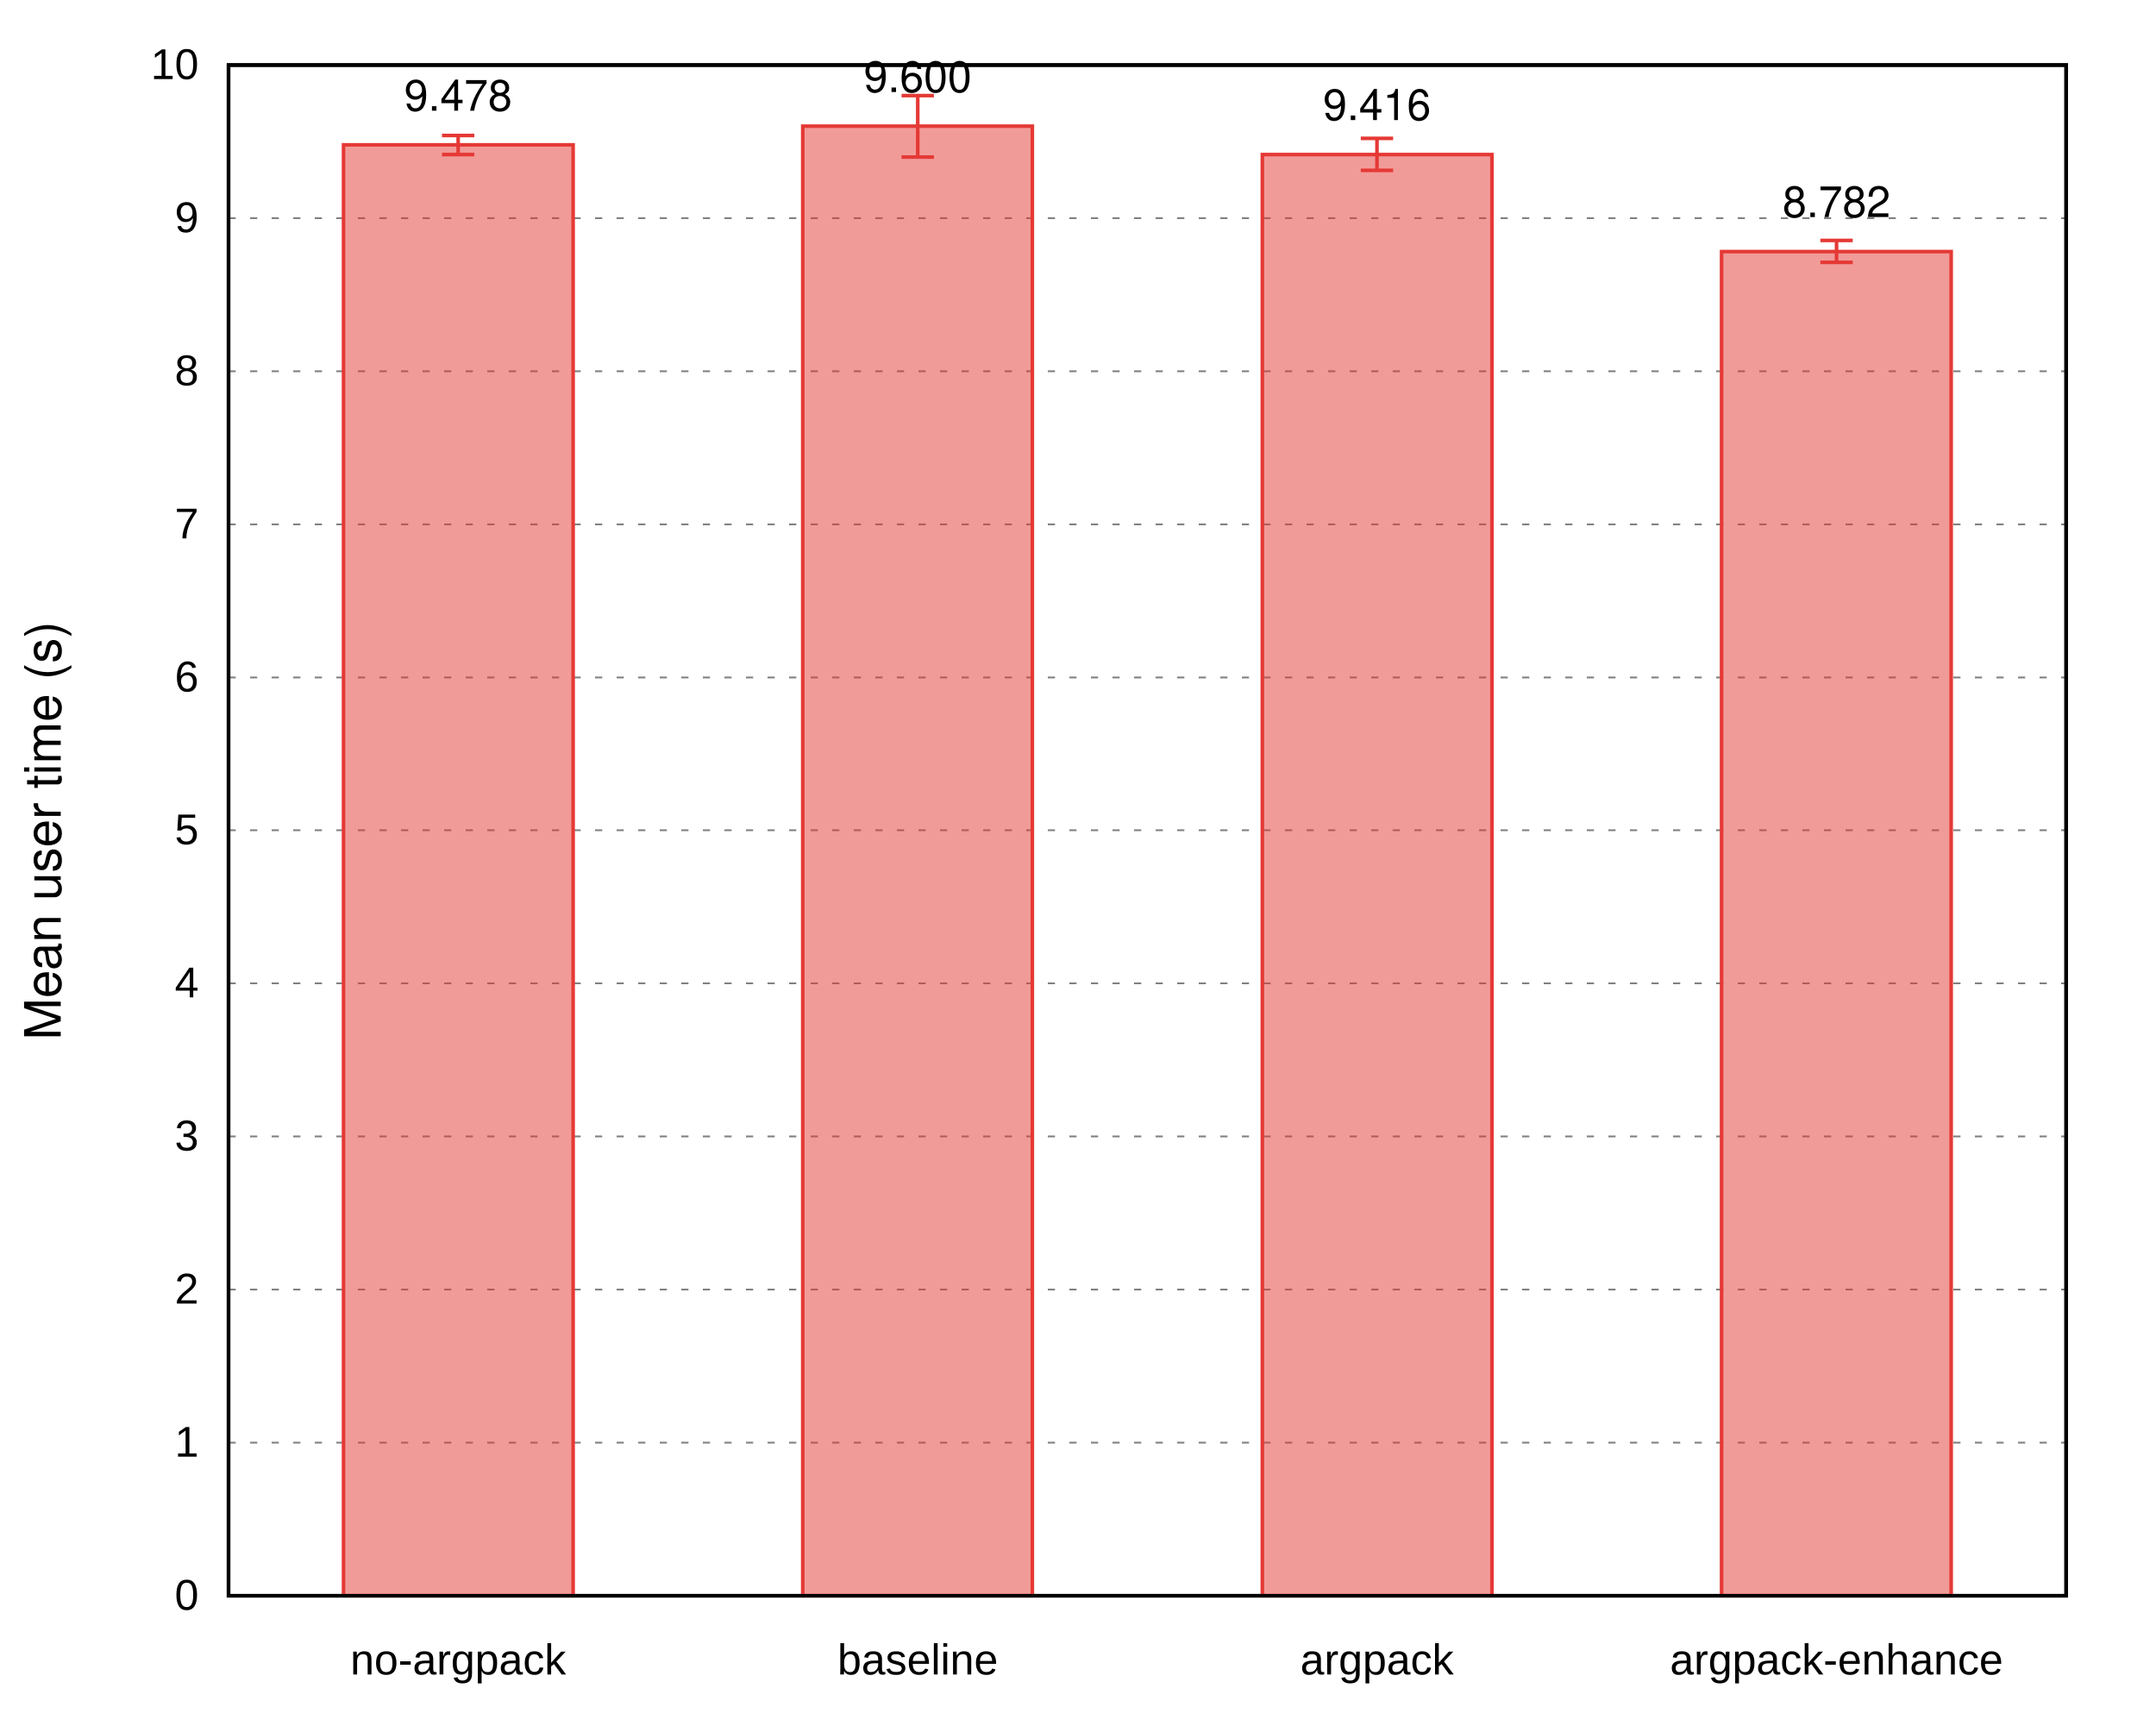
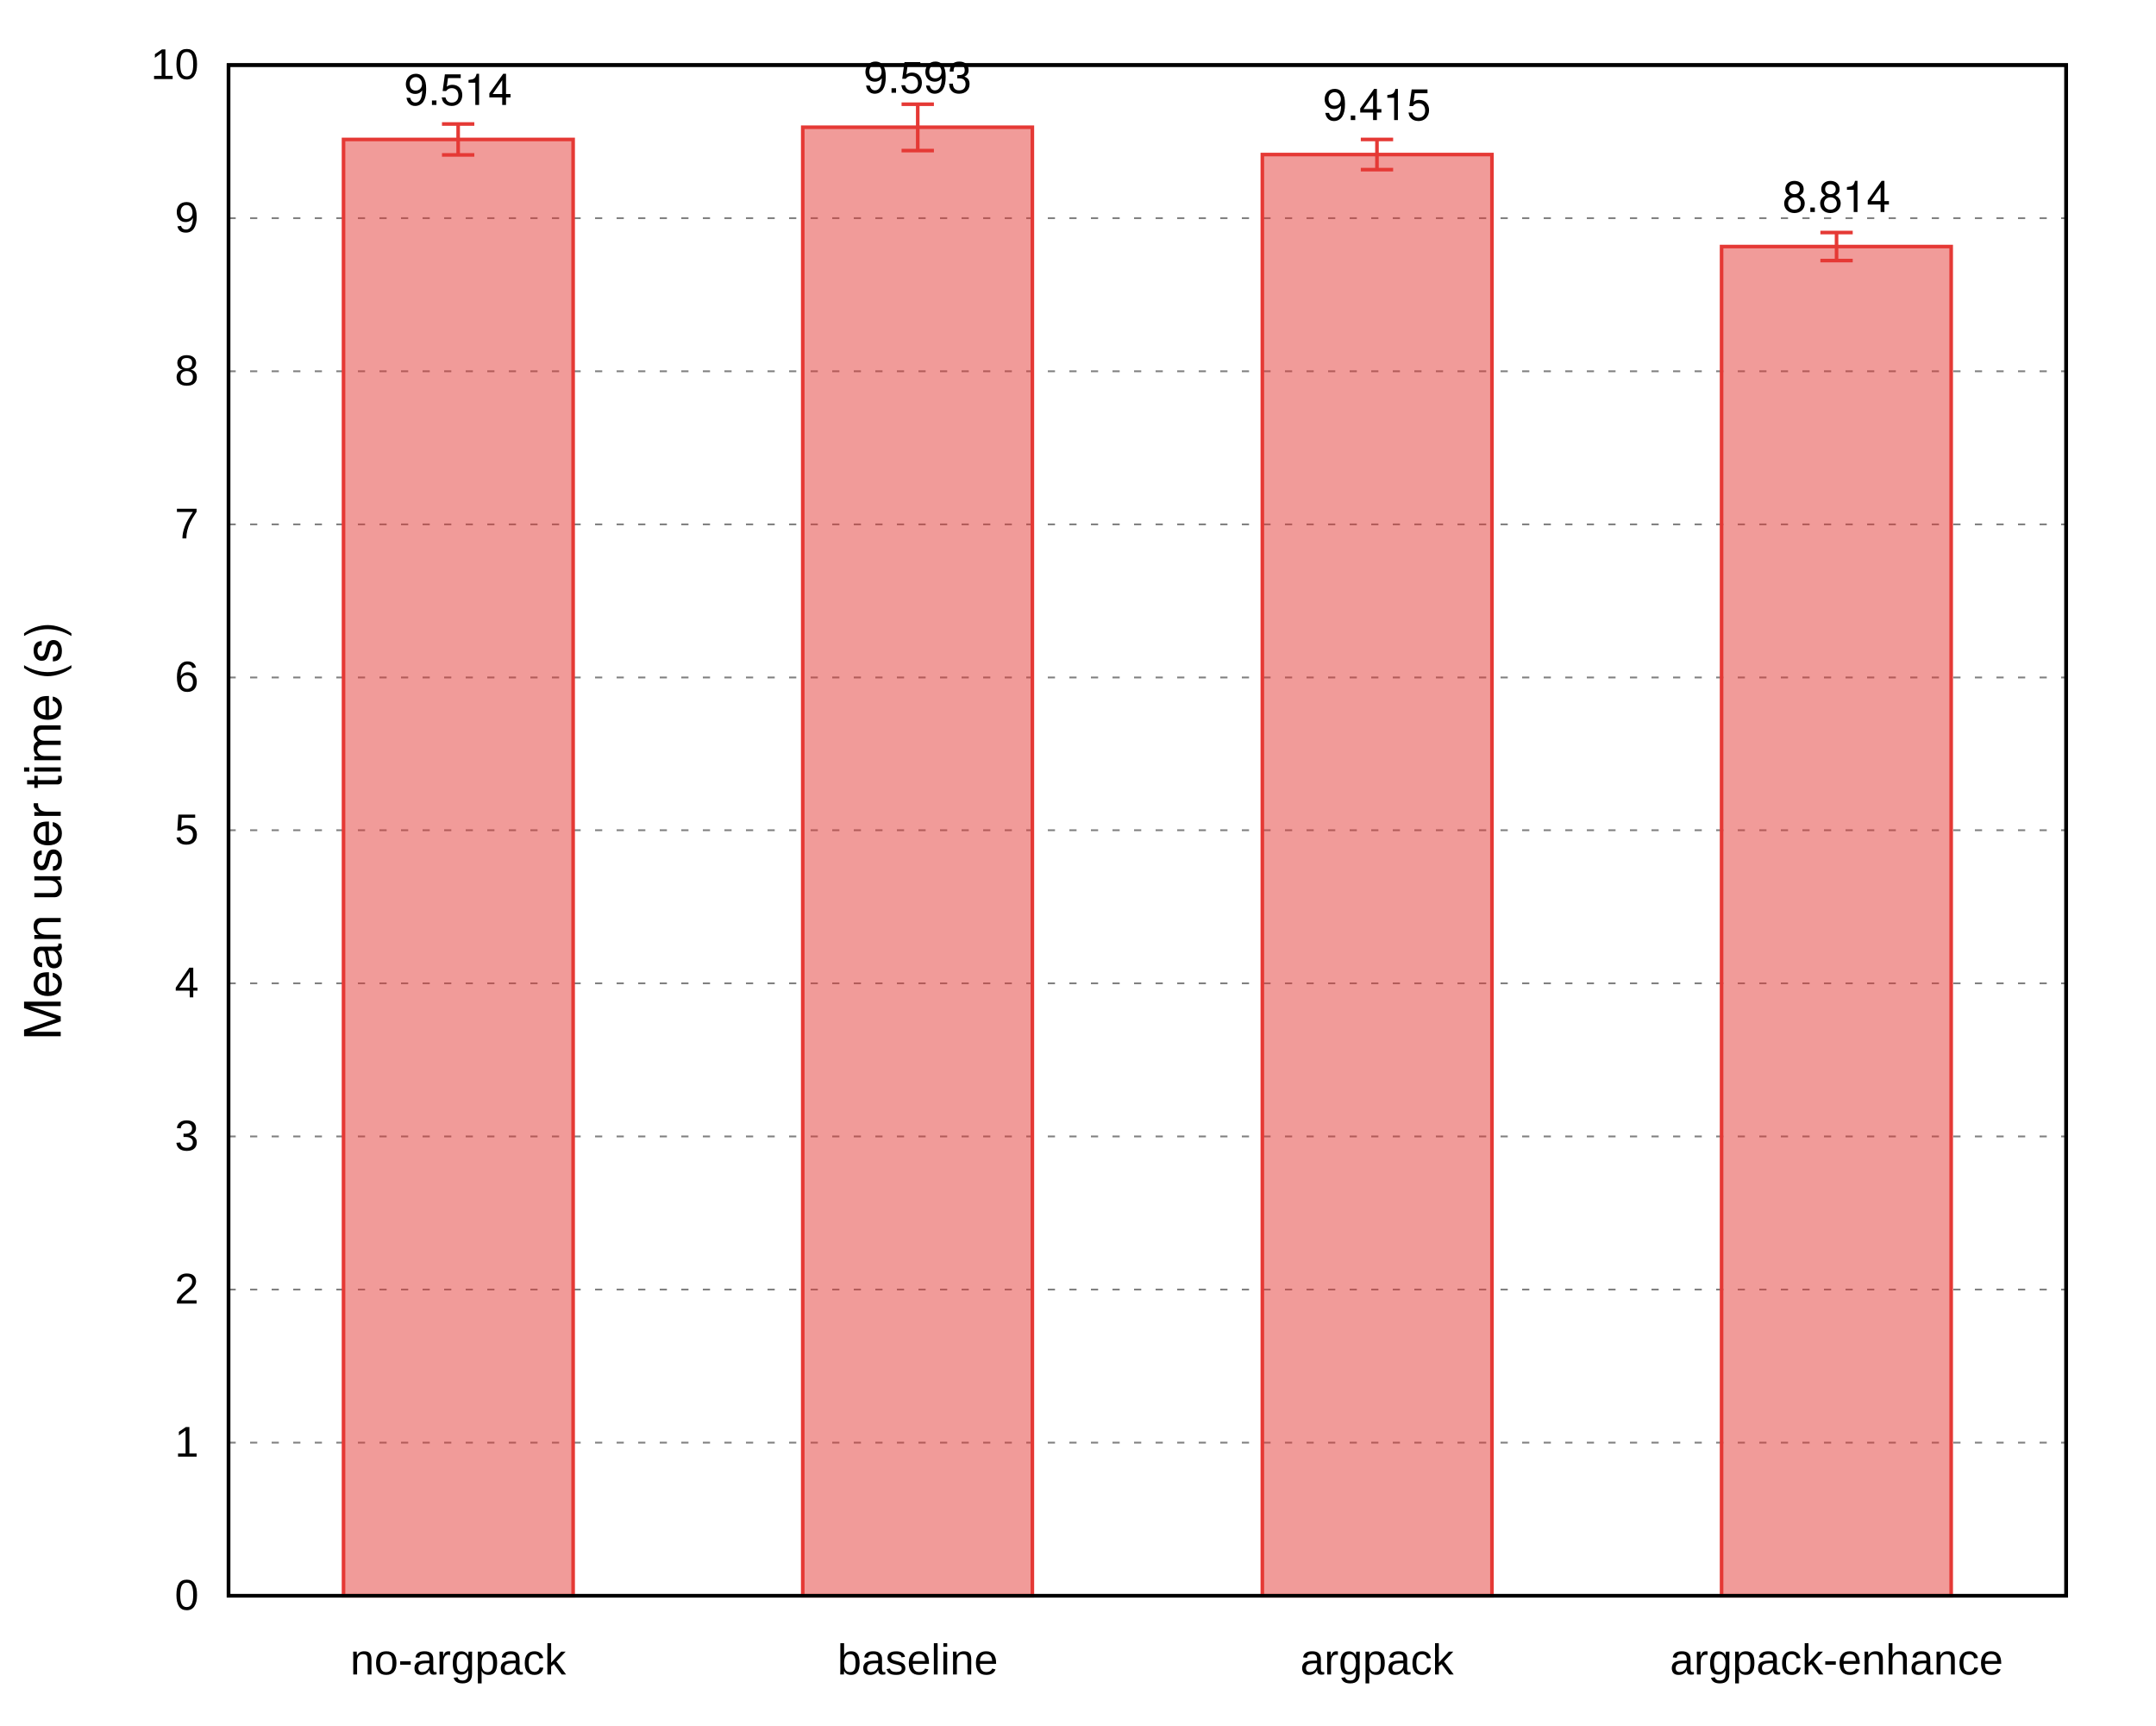
<svg xmlns="http://www.w3.org/2000/svg" xmlns:xlink="http://www.w3.org/1999/xlink" width="600" height="480" viewBox="0 0 600 480">
  <g id="gnuplot_canvas">
    <rect x="0" y="0" width="600" height="480" fill="none" />
    <defs>
      <circle id="gpDot" r="0.5" stroke-width="0.5" stroke="currentColor" />
      <path id="gpPt0" stroke-width="0.222" stroke="currentColor" d="M-1,0 h2 M0,-1 v2" />
      <path id="gpPt1" stroke-width="0.222" stroke="currentColor" d="M-1,-1 L1,1 M1,-1 L-1,1" />
      <path id="gpPt2" stroke-width="0.222" stroke="currentColor" d="M-1,0 L1,0 M0,-1 L0,1 M-1,-1 L1,1 M-1,1 L1,-1" />
      <rect id="gpPt3" stroke-width="0.222" stroke="currentColor" x="-1" y="-1" width="2" height="2" />
      <rect id="gpPt4" stroke-width="0.222" stroke="currentColor" fill="currentColor" x="-1" y="-1" width="2" height="2" />
      <circle id="gpPt5" stroke-width="0.222" stroke="currentColor" cx="0" cy="0" r="1" />
      <use xlink:href="#gpPt5" id="gpPt6" fill="currentColor" stroke="none" />
      <path id="gpPt7" stroke-width="0.222" stroke="currentColor" d="M0,-1.33 L-1.33,0.67 L1.33,0.67 z" />
      <use xlink:href="#gpPt7" id="gpPt8" fill="currentColor" stroke="none" />
      <use xlink:href="#gpPt7" id="gpPt9" stroke="currentColor" transform="rotate(180)" />
      <use xlink:href="#gpPt9" id="gpPt10" fill="currentColor" stroke="none" />
      <use xlink:href="#gpPt3" id="gpPt11" stroke="currentColor" transform="rotate(45)" />
      <use xlink:href="#gpPt11" id="gpPt12" fill="currentColor" stroke="none" />
      <path id="gpPt13" stroke-width="0.222" stroke="currentColor" d="M0,1.330 L1.265,0.411 L0.782,-1.067 L-0.782,-1.076 L-1.265,0.411 z" />
      <use xlink:href="#gpPt13" id="gpPt14" fill="currentColor" stroke="none" />
      <filter id="textbox" filterUnits="objectBoundingBox" x="0" y="0" height="1" width="1">
        <feFlood flood-color="white" flood-opacity="1" result="bgnd" />
        <feComposite in="SourceGraphic" in2="bgnd" operator="atop" />
      </filter>
      <filter id="greybox" filterUnits="objectBoundingBox" x="0" y="0" height="1" width="1">
        <feFlood flood-color="lightgrey" flood-opacity="1" result="grey" />
        <feComposite in="SourceGraphic" in2="grey" operator="atop" />
      </filter>
    </defs>
    <g fill="none" color="white" stroke="currentColor" stroke-width="1.00" stroke-linecap="butt" stroke-linejoin="miter">
</g>
    <g fill="none" color="black" stroke="currentColor" stroke-width="1.00" stroke-linecap="butt" stroke-linejoin="miter">
</g>
    <g fill="none" color="black" stroke="black" stroke-width="0.50" stroke-linecap="butt" stroke-linejoin="miter">
</g>
    <g fill="none" color="gray" stroke="currentColor" stroke-width="0.50" stroke-linecap="butt" stroke-linejoin="miter">
      <path stroke="gray" stroke-dasharray="2,4" class="gridline" d="M63.6,444.0 L575.0,444.0  " />
    </g>
    <g fill="none" color="gray" stroke="gray" stroke-width="1.00" stroke-linecap="butt" stroke-linejoin="miter">
</g>
    <g fill="none" color="black" stroke="currentColor" stroke-width="1.00" stroke-linecap="butt" stroke-linejoin="miter">
      <path stroke="black" d="M63.6,444.0 M575.0,444.0  " />
      <g transform="translate(55.3,447.9)" stroke="none" fill="black" font-family="Arial" font-size="12.00" text-anchor="end">
        <text>
          <tspan font-family="Arial"> 0</tspan>
        </text>
      </g>
    </g>
    <g fill="none" color="black" stroke="currentColor" stroke-width="1.00" stroke-linecap="butt" stroke-linejoin="miter">
</g>
    <g fill="none" color="black" stroke="black" stroke-width="0.50" stroke-linecap="butt" stroke-linejoin="miter">
</g>
    <g fill="none" color="gray" stroke="currentColor" stroke-width="0.50" stroke-linecap="butt" stroke-linejoin="miter">
      <path stroke="gray" stroke-dasharray="2,4" class="gridline" d="M63.6,401.4 L575.0,401.4  " />
    </g>
    <g fill="none" color="gray" stroke="gray" stroke-width="1.00" stroke-linecap="butt" stroke-linejoin="miter">
</g>
    <g fill="none" color="black" stroke="currentColor" stroke-width="1.00" stroke-linecap="butt" stroke-linejoin="miter">
      <path stroke="black" d="M63.6,401.4 M575.0,401.4  " />
      <g transform="translate(55.3,405.3)" stroke="none" fill="black" font-family="Arial" font-size="12.00" text-anchor="end">
        <text>
          <tspan font-family="Arial"> 1</tspan>
        </text>
      </g>
    </g>
    <g fill="none" color="black" stroke="currentColor" stroke-width="1.00" stroke-linecap="butt" stroke-linejoin="miter">
</g>
    <g fill="none" color="black" stroke="black" stroke-width="0.50" stroke-linecap="butt" stroke-linejoin="miter">
</g>
    <g fill="none" color="gray" stroke="currentColor" stroke-width="0.50" stroke-linecap="butt" stroke-linejoin="miter">
      <path stroke="gray" stroke-dasharray="2,4" class="gridline" d="M63.6,358.8 L575.0,358.8  " />
    </g>
    <g fill="none" color="gray" stroke="gray" stroke-width="1.00" stroke-linecap="butt" stroke-linejoin="miter">
</g>
    <g fill="none" color="black" stroke="currentColor" stroke-width="1.00" stroke-linecap="butt" stroke-linejoin="miter">
      <path stroke="black" d="M63.6,358.8 M575.0,358.8  " />
      <g transform="translate(55.3,362.7)" stroke="none" fill="black" font-family="Arial" font-size="12.00" text-anchor="end">
        <text>
          <tspan font-family="Arial"> 2</tspan>
        </text>
      </g>
    </g>
    <g fill="none" color="black" stroke="currentColor" stroke-width="1.00" stroke-linecap="butt" stroke-linejoin="miter">
</g>
    <g fill="none" color="black" stroke="black" stroke-width="0.50" stroke-linecap="butt" stroke-linejoin="miter">
</g>
    <g fill="none" color="gray" stroke="currentColor" stroke-width="0.50" stroke-linecap="butt" stroke-linejoin="miter">
      <path stroke="gray" stroke-dasharray="2,4" class="gridline" d="M63.6,316.2 L575.0,316.2  " />
    </g>
    <g fill="none" color="gray" stroke="gray" stroke-width="1.00" stroke-linecap="butt" stroke-linejoin="miter">
</g>
    <g fill="none" color="black" stroke="currentColor" stroke-width="1.00" stroke-linecap="butt" stroke-linejoin="miter">
      <path stroke="black" d="M63.6,316.2 M575.0,316.2  " />
      <g transform="translate(55.3,320.1)" stroke="none" fill="black" font-family="Arial" font-size="12.00" text-anchor="end">
        <text>
          <tspan font-family="Arial"> 3</tspan>
        </text>
      </g>
    </g>
    <g fill="none" color="black" stroke="currentColor" stroke-width="1.00" stroke-linecap="butt" stroke-linejoin="miter">
</g>
    <g fill="none" color="black" stroke="black" stroke-width="0.50" stroke-linecap="butt" stroke-linejoin="miter">
</g>
    <g fill="none" color="gray" stroke="currentColor" stroke-width="0.50" stroke-linecap="butt" stroke-linejoin="miter">
      <path stroke="gray" stroke-dasharray="2,4" class="gridline" d="M63.6,273.6 L575.0,273.6  " />
    </g>
    <g fill="none" color="gray" stroke="gray" stroke-width="1.00" stroke-linecap="butt" stroke-linejoin="miter">
</g>
    <g fill="none" color="black" stroke="currentColor" stroke-width="1.00" stroke-linecap="butt" stroke-linejoin="miter">
      <path stroke="black" d="M63.6,273.6 M575.0,273.6  " />
      <g transform="translate(55.3,277.5)" stroke="none" fill="black" font-family="Arial" font-size="12.00" text-anchor="end">
        <text>
          <tspan font-family="Arial"> 4</tspan>
        </text>
      </g>
    </g>
    <g fill="none" color="black" stroke="currentColor" stroke-width="1.00" stroke-linecap="butt" stroke-linejoin="miter">
</g>
    <g fill="none" color="black" stroke="black" stroke-width="0.50" stroke-linecap="butt" stroke-linejoin="miter">
</g>
    <g fill="none" color="gray" stroke="currentColor" stroke-width="0.50" stroke-linecap="butt" stroke-linejoin="miter">
      <path stroke="gray" stroke-dasharray="2,4" class="gridline" d="M63.6,231.0 L575.0,231.0  " />
    </g>
    <g fill="none" color="gray" stroke="gray" stroke-width="1.00" stroke-linecap="butt" stroke-linejoin="miter">
</g>
    <g fill="none" color="black" stroke="currentColor" stroke-width="1.00" stroke-linecap="butt" stroke-linejoin="miter">
      <path stroke="black" d="M63.6,231.0 M575.0,231.0  " />
      <g transform="translate(55.3,234.9)" stroke="none" fill="black" font-family="Arial" font-size="12.00" text-anchor="end">
        <text>
          <tspan font-family="Arial"> 5</tspan>
        </text>
      </g>
    </g>
    <g fill="none" color="black" stroke="currentColor" stroke-width="1.00" stroke-linecap="butt" stroke-linejoin="miter">
</g>
    <g fill="none" color="black" stroke="black" stroke-width="0.50" stroke-linecap="butt" stroke-linejoin="miter">
</g>
    <g fill="none" color="gray" stroke="currentColor" stroke-width="0.50" stroke-linecap="butt" stroke-linejoin="miter">
      <path stroke="gray" stroke-dasharray="2,4" class="gridline" d="M63.6,188.5 L575.0,188.5  " />
    </g>
    <g fill="none" color="gray" stroke="gray" stroke-width="1.00" stroke-linecap="butt" stroke-linejoin="miter">
</g>
    <g fill="none" color="black" stroke="currentColor" stroke-width="1.00" stroke-linecap="butt" stroke-linejoin="miter">
      <path stroke="black" d="M63.6,188.5 M575.0,188.5  " />
      <g transform="translate(55.3,192.4)" stroke="none" fill="black" font-family="Arial" font-size="12.00" text-anchor="end">
        <text>
          <tspan font-family="Arial"> 6</tspan>
        </text>
      </g>
    </g>
    <g fill="none" color="black" stroke="currentColor" stroke-width="1.00" stroke-linecap="butt" stroke-linejoin="miter">
</g>
    <g fill="none" color="black" stroke="black" stroke-width="0.50" stroke-linecap="butt" stroke-linejoin="miter">
</g>
    <g fill="none" color="gray" stroke="currentColor" stroke-width="0.50" stroke-linecap="butt" stroke-linejoin="miter">
      <path stroke="gray" stroke-dasharray="2,4" class="gridline" d="M63.6,145.9 L575.0,145.9  " />
    </g>
    <g fill="none" color="gray" stroke="gray" stroke-width="1.00" stroke-linecap="butt" stroke-linejoin="miter">
</g>
    <g fill="none" color="black" stroke="currentColor" stroke-width="1.00" stroke-linecap="butt" stroke-linejoin="miter">
      <path stroke="black" d="M63.6,145.9 M575.0,145.9  " />
      <g transform="translate(55.3,149.8)" stroke="none" fill="black" font-family="Arial" font-size="12.00" text-anchor="end">
        <text>
          <tspan font-family="Arial"> 7</tspan>
        </text>
      </g>
    </g>
    <g fill="none" color="black" stroke="currentColor" stroke-width="1.00" stroke-linecap="butt" stroke-linejoin="miter">
</g>
    <g fill="none" color="black" stroke="black" stroke-width="0.50" stroke-linecap="butt" stroke-linejoin="miter">
</g>
    <g fill="none" color="gray" stroke="currentColor" stroke-width="0.50" stroke-linecap="butt" stroke-linejoin="miter">
      <path stroke="gray" stroke-dasharray="2,4" class="gridline" d="M63.6,103.3 L575.0,103.3  " />
    </g>
    <g fill="none" color="gray" stroke="gray" stroke-width="1.00" stroke-linecap="butt" stroke-linejoin="miter">
</g>
    <g fill="none" color="black" stroke="currentColor" stroke-width="1.00" stroke-linecap="butt" stroke-linejoin="miter">
      <path stroke="black" d="M63.6,103.3 M575.0,103.3  " />
      <g transform="translate(55.3,107.2)" stroke="none" fill="black" font-family="Arial" font-size="12.00" text-anchor="end">
        <text>
          <tspan font-family="Arial"> 8</tspan>
        </text>
      </g>
    </g>
    <g fill="none" color="black" stroke="currentColor" stroke-width="1.00" stroke-linecap="butt" stroke-linejoin="miter">
</g>
    <g fill="none" color="black" stroke="black" stroke-width="0.50" stroke-linecap="butt" stroke-linejoin="miter">
</g>
    <g fill="none" color="gray" stroke="currentColor" stroke-width="0.50" stroke-linecap="butt" stroke-linejoin="miter">
      <path stroke="gray" stroke-dasharray="2,4" class="gridline" d="M63.6,60.7 L575.0,60.7  " />
    </g>
    <g fill="none" color="gray" stroke="gray" stroke-width="1.00" stroke-linecap="butt" stroke-linejoin="miter">
</g>
    <g fill="none" color="black" stroke="currentColor" stroke-width="1.00" stroke-linecap="butt" stroke-linejoin="miter">
      <path stroke="black" d="M63.6,60.7 M575.0,60.7  " />
      <g transform="translate(55.3,64.6)" stroke="none" fill="black" font-family="Arial" font-size="12.00" text-anchor="end">
        <text>
          <tspan font-family="Arial"> 9</tspan>
        </text>
      </g>
    </g>
    <g fill="none" color="black" stroke="currentColor" stroke-width="1.00" stroke-linecap="butt" stroke-linejoin="miter">
</g>
    <g fill="none" color="black" stroke="black" stroke-width="0.50" stroke-linecap="butt" stroke-linejoin="miter">
</g>
    <g fill="none" color="gray" stroke="currentColor" stroke-width="0.50" stroke-linecap="butt" stroke-linejoin="miter">
      <path stroke="gray" stroke-dasharray="2,4" class="gridline" d="M63.6,18.1 L575.0,18.1  " />
    </g>
    <g fill="none" color="gray" stroke="gray" stroke-width="1.00" stroke-linecap="butt" stroke-linejoin="miter">
</g>
    <g fill="none" color="black" stroke="currentColor" stroke-width="1.00" stroke-linecap="butt" stroke-linejoin="miter">
      <path stroke="black" d="M63.6,18.1 M575.0,18.1  " />
      <g transform="translate(55.3,22.0)" stroke="none" fill="black" font-family="Arial" font-size="12.00" text-anchor="end">
        <text>
          <tspan font-family="Arial"> 10</tspan>
        </text>
      </g>
    </g>
    <g fill="none" color="black" stroke="currentColor" stroke-width="1.00" stroke-linecap="butt" stroke-linejoin="miter">
      <path stroke="black" d="M127.5,444.0  " />
      <g transform="translate(127.5,465.9)" stroke="none" fill="black" font-family="Arial" font-size="12.00" text-anchor="middle">
        <text>
          <tspan font-family="Arial">no-argpack</tspan>
        </text>
      </g>
    </g>
    <g fill="none" color="black" stroke="currentColor" stroke-width="1.00" stroke-linecap="butt" stroke-linejoin="miter">
      <path stroke="black" d="M255.4,444.0  " />
      <g transform="translate(255.4,465.9)" stroke="none" fill="black" font-family="Arial" font-size="12.00" text-anchor="middle">
        <text>
          <tspan font-family="Arial">baseline</tspan>
        </text>
      </g>
    </g>
    <g fill="none" color="black" stroke="currentColor" stroke-width="1.00" stroke-linecap="butt" stroke-linejoin="miter">
      <path stroke="black" d="M383.2,444.0  " />
      <g transform="translate(383.2,465.9)" stroke="none" fill="black" font-family="Arial" font-size="12.00" text-anchor="middle">
        <text>
          <tspan font-family="Arial">argpack</tspan>
        </text>
      </g>
    </g>
    <g fill="none" color="black" stroke="currentColor" stroke-width="1.00" stroke-linecap="butt" stroke-linejoin="miter">
      <path stroke="black" d="M511.1,444.0  " />
      <g transform="translate(511.1,465.9)" stroke="none" fill="black" font-family="Arial" font-size="12.00" text-anchor="middle">
        <text>
          <tspan font-family="Arial">argpack-enhance</tspan>
        </text>
      </g>
    </g>
    <g fill="none" color="black" stroke="currentColor" stroke-width="1.00" stroke-linecap="butt" stroke-linejoin="miter">
</g>
    <g fill="none" color="black" stroke="currentColor" stroke-width="1.00" stroke-linecap="butt" stroke-linejoin="miter">
      <path stroke="black" d="M63.6,18.1 L63.6,444.0 L575.0,444.0 L575.0,18.1 L63.6,18.1 Z  " />
    </g>
    <g fill="none" color="black" stroke="currentColor" stroke-width="1.00" stroke-linecap="butt" stroke-linejoin="miter">
      <g transform="translate(16.9,231.1) rotate(270)" stroke="none" fill="black" font-family="Helvetica" font-size="14.00" text-anchor="middle">
        <text>
          <tspan font-family="Helvetica">Mean user time (s)</tspan>
        </text>
      </g>
    </g>
    <g fill="none" color="black" stroke="currentColor" stroke-width="1.00" stroke-linecap="butt" stroke-linejoin="miter">
</g>
    <g id="gnuplot_plot_1">
      <g fill="none" color="black" stroke="currentColor" stroke-width="1.00" stroke-linecap="butt" stroke-linejoin="miter">
        <g stroke="none" shape-rendering="crispEdges">
-           <polygon fill="rgb(229,  57,  53)" fill-opacity="0.5" points="95.6,444.0 159.6,444.0 159.6,40.2 95.6,40.2 " />
-         </g>
-         <path stroke="rgb(229,  57,  53)" d="M95.6,444.0 L95.6,40.3 L159.5,40.3 L159.5,444.0 L95.6,444.0 Z  " />
+           <polygon fill="rgb(229,  57,  53)" fill-opacity="0.5" points="95.6,444.0 159.6,444.0 159.6,38.7 95.6,38.7 " />
+         </g>
+         <path stroke="rgb(229,  57,  53)" d="M95.6,444.0 L95.6,38.8 L159.5,38.8 L159.5,444.0 L95.6,444.0 Z  " />
        <g stroke="none" shape-rendering="crispEdges">
-           <polygon fill="rgb(229,  57,  53)" fill-opacity="0.5" points="223.4,444.0 287.4,444.0 287.4,35.0 223.4,35.0 " />
-         </g>
-         <path stroke="rgb(229,  57,  53)" d="M223.4,444.0 L223.4,35.1 L287.3,35.1 L287.3,444.0 L223.4,444.0 Z  " />
+           <polygon fill="rgb(229,  57,  53)" fill-opacity="0.5" points="223.4,444.0 287.4,444.0 287.4,35.3 223.4,35.3 " />
+         </g>
+         <path stroke="rgb(229,  57,  53)" d="M223.4,444.0 L223.4,35.4 L287.3,35.4 L287.3,444.0 L223.4,444.0 Z  " />
        <g stroke="none" shape-rendering="crispEdges">
          <polygon fill="rgb(229,  57,  53)" fill-opacity="0.5" points="351.3,444.0 415.3,444.0 415.3,42.9 351.3,42.9 " />
        </g>
        <path stroke="rgb(229,  57,  53)" d="M351.3,444.0 L351.3,43.0 L415.2,43.0 L415.2,444.0 L351.3,444.0 Z  " />
        <g stroke="none" shape-rendering="crispEdges">
-           <polygon fill="rgb(229,  57,  53)" fill-opacity="0.5" points="479.1,444.0 543.1,444.0 543.1,69.9 479.1,69.9 " />
-         </g>
-         <path stroke="rgb(229,  57,  53)" d="M479.1,444.0 L479.1,70.0 L543.0,70.0 L543.0,444.0 L479.1,444.0 Z  " />
-         <path stroke="rgb(229,  57,  53)" d="M127.5,43.0 L127.5,37.7 M123.0,43.0 L132.0,43.0 M123.0,37.7 L132.0,37.7 M255.4,43.7 L255.4,26.6   M250.9,43.7 L259.9,43.7 M250.9,26.6 L259.9,26.6 M383.2,47.4 L383.2,38.5 M378.7,47.4 L387.7,47.4   M378.7,38.5 L387.7,38.5 M511.1,73.0 L511.1,66.9 M506.6,73.0 L515.6,73.0 M506.6,66.9 L515.6,66.9    " />
+           <polygon fill="rgb(229,  57,  53)" fill-opacity="0.5" points="479.1,444.0 543.1,444.0 543.1,68.5 479.1,68.5 " />
+         </g>
+         <path stroke="rgb(229,  57,  53)" d="M479.1,444.0 L479.1,68.6 L543.0,68.6 L543.0,444.0 L479.1,444.0 Z  " />
+         <path stroke="rgb(229,  57,  53)" d="M127.5,43.1 L127.5,34.5 M123.0,43.1 L132.0,43.1 M123.0,34.5 L132.0,34.5 M255.4,41.9 L255.4,29.0   M250.9,41.9 L259.9,41.9 M250.9,29.0 L259.9,29.0 M383.2,47.2 L383.2,38.8 M378.7,47.2 L387.7,47.2   M378.7,38.8 L387.7,38.8 M511.1,72.5 L511.1,64.7 M506.6,72.5 L515.6,72.5 M506.6,64.7 L515.6,64.7    " />
      </g>
    </g>
    <g id="gnuplot_plot_2">
      <g fill="none" color="black" stroke="currentColor" stroke-width="1.00" stroke-linecap="butt" stroke-linejoin="miter">
-         <g transform="translate(127.5,30.8)" stroke="none" fill="black" font-family="Helvetica" font-size="12.00" text-anchor="middle">
+         <g transform="translate(127.5,29.2)" stroke="none" fill="black" font-family="Helvetica" font-size="12.00" text-anchor="middle">
          <text>
-             <tspan font-family="Helvetica">9.478</tspan>
+             <tspan font-family="Helvetica">9.514</tspan>
          </text>
        </g>
-         <g transform="translate(255.4,25.6)" stroke="none" fill="black" font-family="Helvetica" font-size="12.00" text-anchor="middle">
+         <g transform="translate(255.4,25.8)" stroke="none" fill="black" font-family="Helvetica" font-size="12.00" text-anchor="middle">
          <text>
-             <tspan font-family="Helvetica">9.600</tspan>
+             <tspan font-family="Helvetica">9.593</tspan>
          </text>
        </g>
        <g transform="translate(383.2,33.4)" stroke="none" fill="black" font-family="Helvetica" font-size="12.00" text-anchor="middle">
          <text>
-             <tspan font-family="Helvetica">9.416</tspan>
+             <tspan font-family="Helvetica">9.415</tspan>
          </text>
        </g>
-         <g transform="translate(511.1,60.4)" stroke="none" fill="black" font-family="Helvetica" font-size="12.00" text-anchor="middle">
+         <g transform="translate(511.1,59.0)" stroke="none" fill="black" font-family="Helvetica" font-size="12.00" text-anchor="middle">
          <text>
-             <tspan font-family="Helvetica">8.782</tspan>
+             <tspan font-family="Helvetica">8.814</tspan>
          </text>
        </g>
      </g>
    </g>
    <g fill="none" color="white" stroke="black" stroke-width="2.00" stroke-linecap="butt" stroke-linejoin="miter">
</g>
    <g fill="none" color="black" stroke="currentColor" stroke-width="2.00" stroke-linecap="butt" stroke-linejoin="miter">
</g>
    <g fill="none" color="black" stroke="black" stroke-width="1.00" stroke-linecap="butt" stroke-linejoin="miter">
</g>
    <g fill="none" color="black" stroke="currentColor" stroke-width="1.00" stroke-linecap="butt" stroke-linejoin="miter">
      <path stroke="black" d="M63.6,18.1 L63.6,444.0 L575.0,444.0 L575.0,18.1 L63.6,18.1 Z  " />
    </g>
    <g fill="none" color="black" stroke="currentColor" stroke-width="1.00" stroke-linecap="butt" stroke-linejoin="miter">
</g>
  </g>
</svg>
